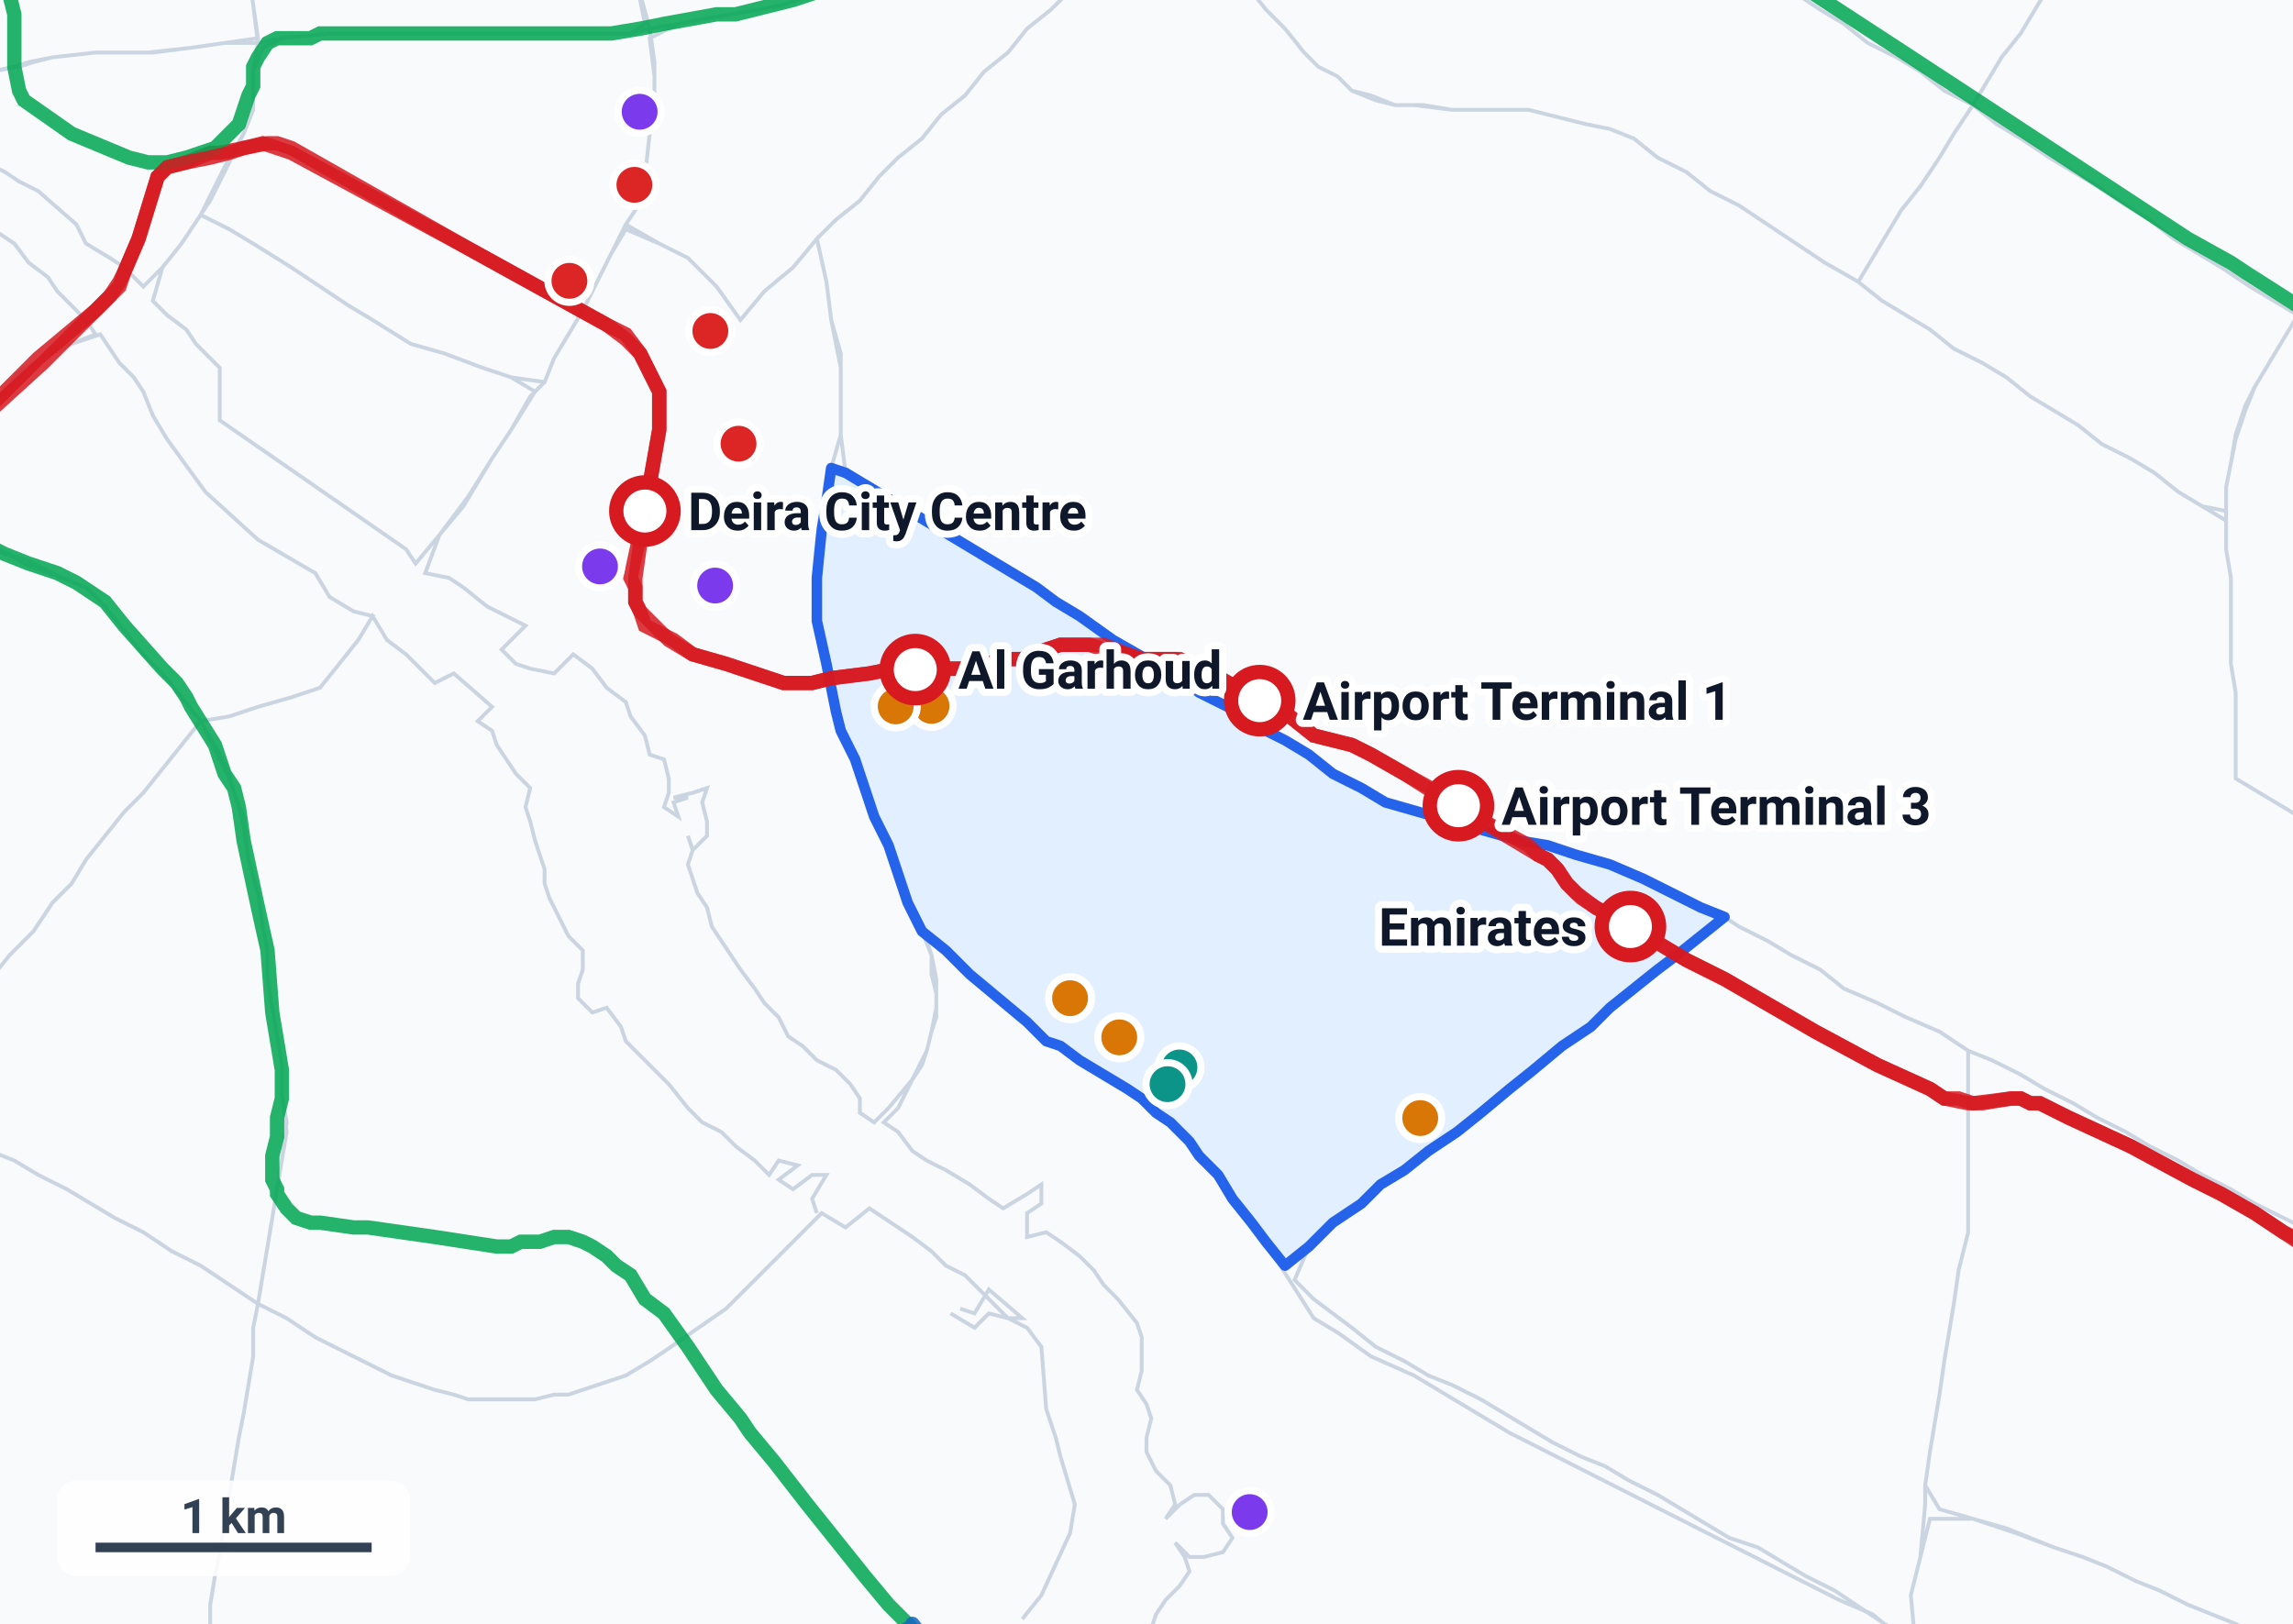
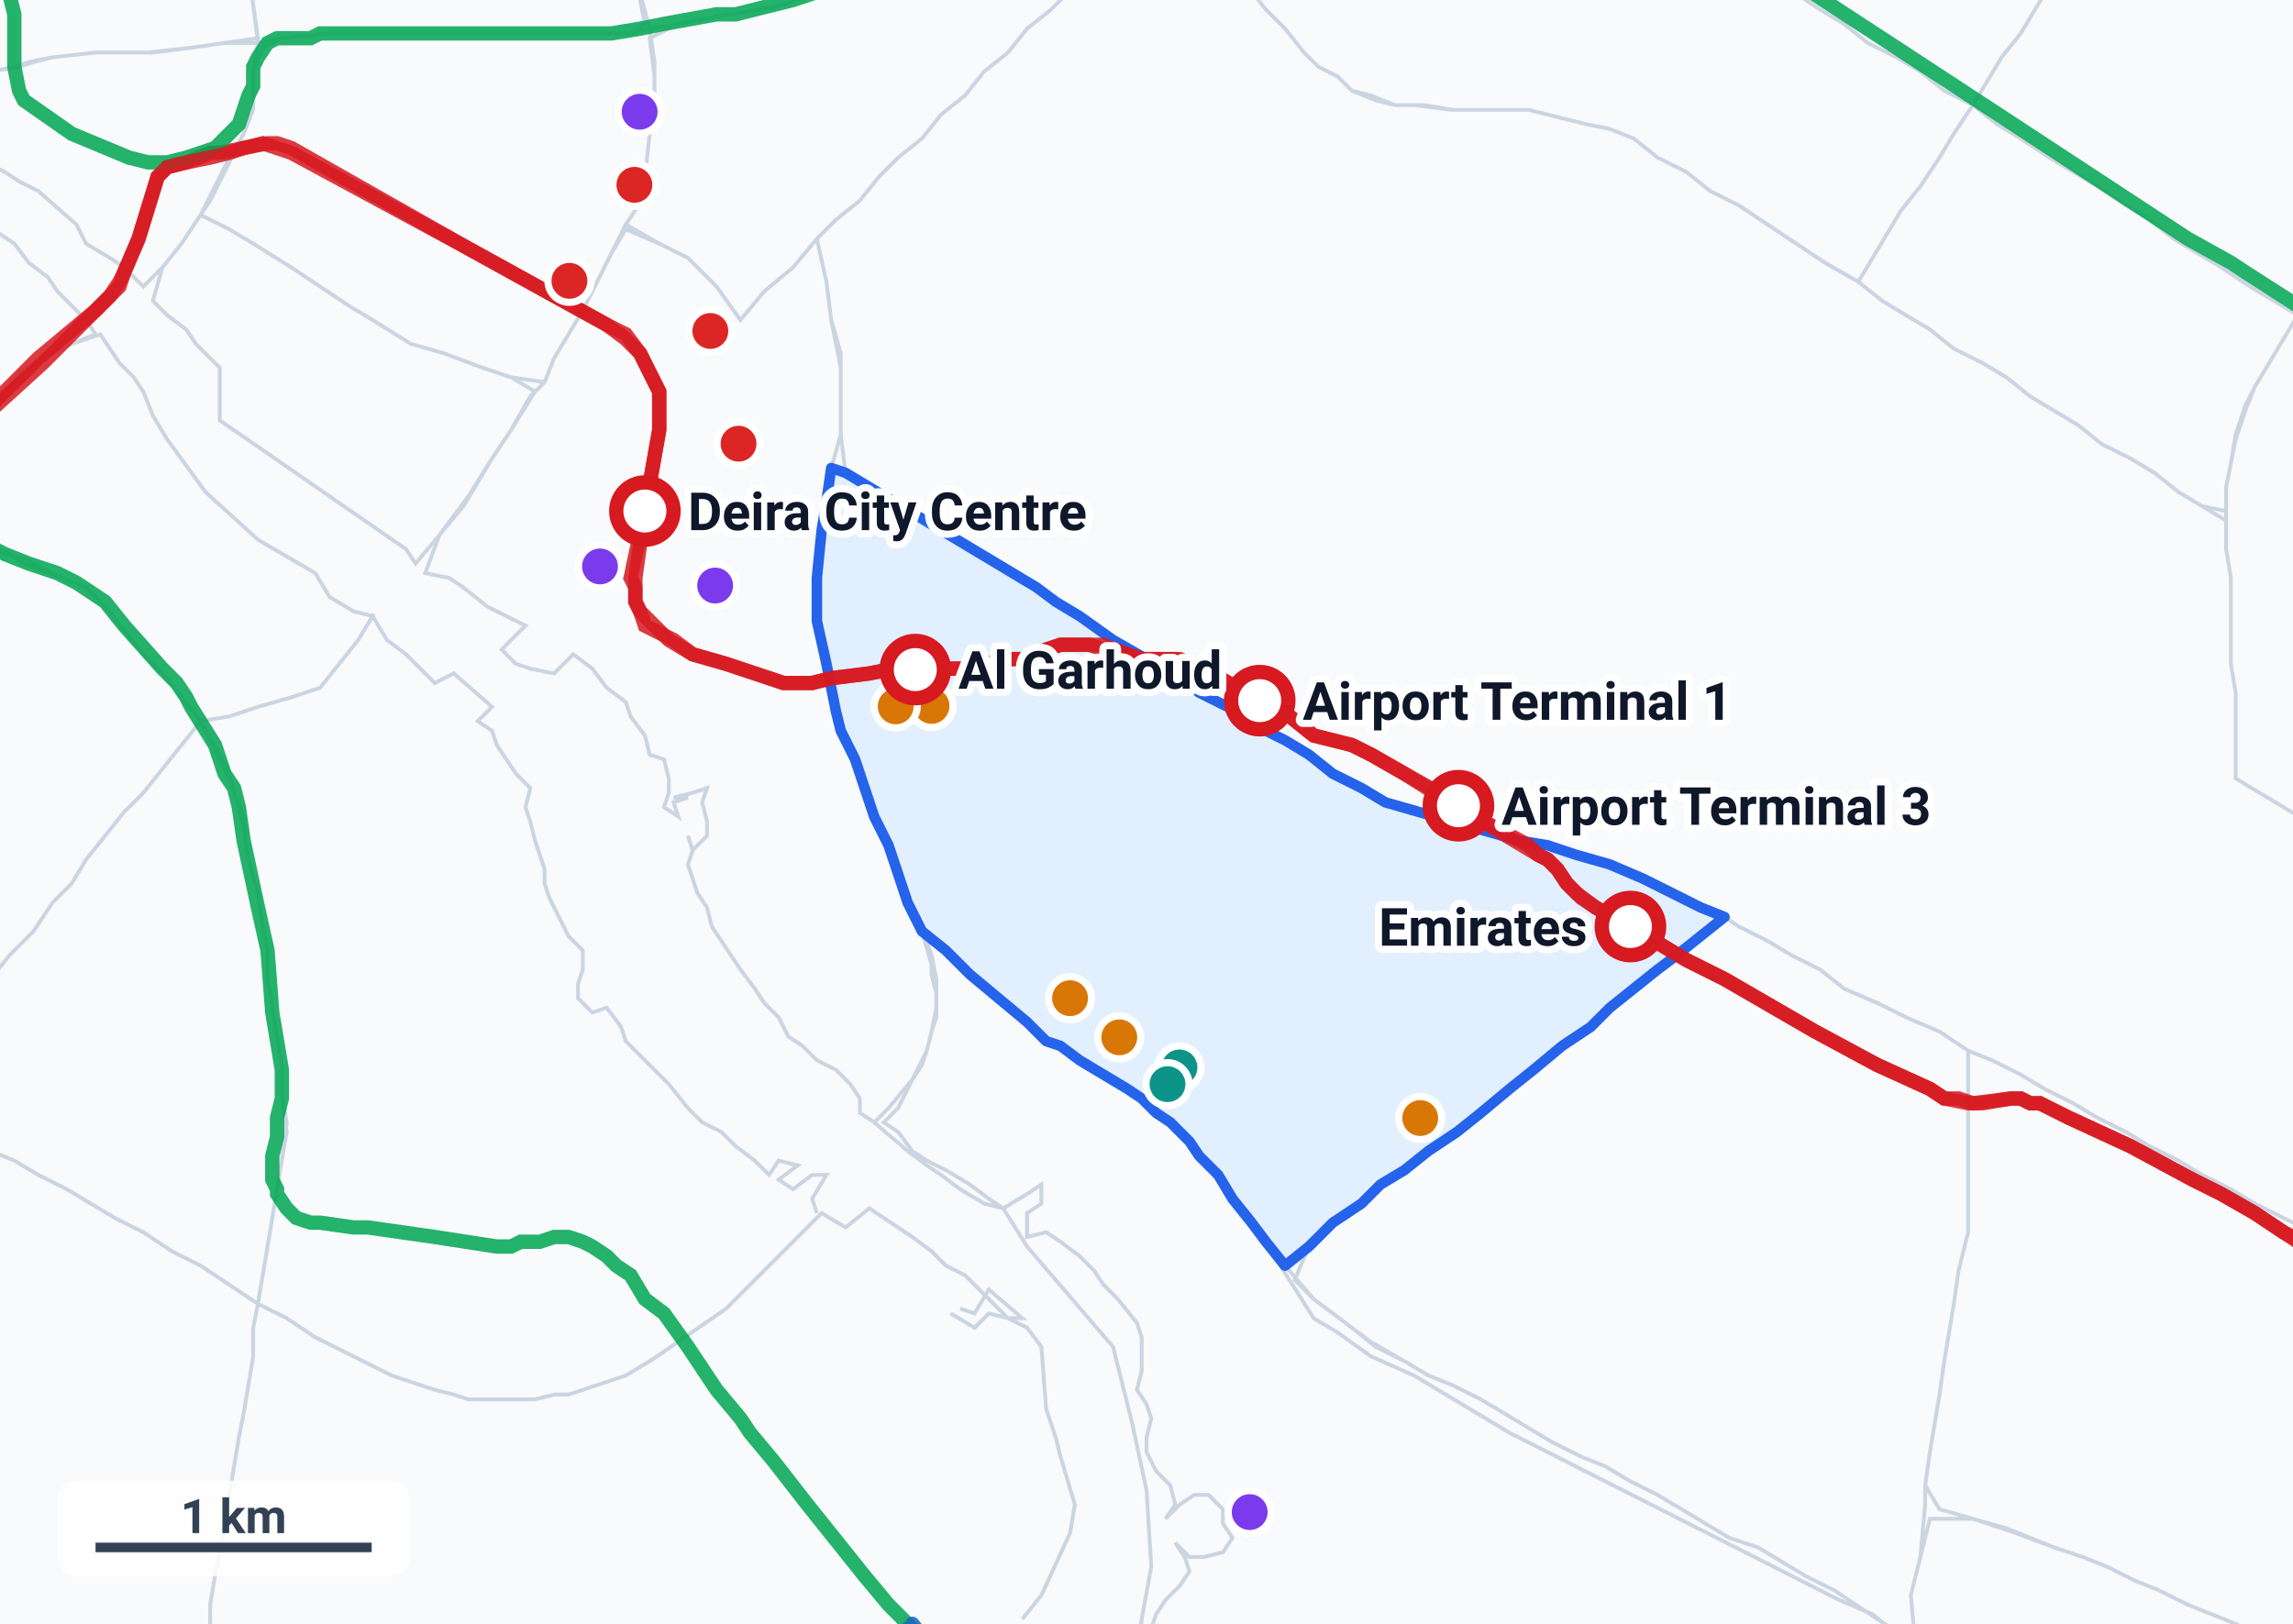
<svg xmlns="http://www.w3.org/2000/svg" viewBox="0 0 480 340" width="480" height="340">
  <style>.l{font:600 11px system-ui,-apple-system,"Segoe UI",Roboto,sans-serif;fill:#0f172a;paint-order:stroke;stroke:#fff;stroke-width:3px;stroke-linejoin:round}.s{font:600 10px system-ui,-apple-system,"Segoe UI",Roboto,sans-serif;fill:#334155}</style>
  <rect width="480" height="340" fill="#f8fafc" />
-   <path d="M406,216 412,220 412,226 412,232 412,239 412,245 412,252 412,258 410,266 409,273 408,279 407,285 406,292 405,298 404,304 403,311 403,315 402,326 400,334 401,345 396,341 390,337 384,333 378,330 373,327 368,324 362,322 357,319 352,316 347,313 341,310 336,307 331,305 325,302 320,299 315,296 310,293 304,290 299,288 294,285 288,282 283,278 279,275 275,272 271,268 274,261 279,256 285,252 289,248 294,245 299,241 305,237 310,233 316,228 321,224 327,219 333,215 337,211 342,207 347,203 351,200 356,196 361,192 364,194 370,197 375,200 381,203 386,207 393,210 399,213 406,216M332,26 337,27 342,29 347,33 353,36 358,40 364,43 370,47 376,51 382,55 389,59 394,63 399,66 404,69 409,73 415,76 420,79 425,83 430,86 435,89 440,93 446,96 451,99 456,103 461,106 466,109 466,115 467,121 467,127 467,133 467,139 468,145 468,151 468,157 468,163 473,166 478,169 483,172 488,175M486,259 478,255 472,252 467,249 461,246 456,243 450,240 445,237 439,234 434,231 428,228 423,225 417,222 412,220 406,216 399,213 393,210 386,207 381,203 375,200 370,197 364,194 361,192 356,190 350,187 344,184 337,181 330,179 324,177 318,176 311,174 304,172 297,170 290,168 285,165 279,162 274,158 269,155 263,152 257,148 251,145 246,141 240,138 233,134 226,129 221,126 217,123 212,120 207,117 202,114 197,111 192,108 187,105 182,102 177,99 176,91 176,85 176,81 176,77 174,67 173,59 171,50 175,46 180,42 184,37 188,33 193,29 197,24 202,20 206,15 211,11 215,6 220,2 225,-3M261,-3 265,2 269,6 273,11 276,14 280,16 283,19 287,20 292,22 296,22 304,23 310,23 316,23 320,23 324,24 328,25 332,26M458,336 463,338 468,340 474,343 479,345M401,345 400,334 402,326 404,318 413,318 420,320 430,324 436,326 441,328 447,331 452,333 458,336M56,261 55,267 54,273 48,269 42,265 36,262 30,258 24,255 19,252 14,249 8,246 3,243 -2,241 -7,238M-6,211 -2,205 2,200 7,195 11,189 15,185 18,180 22,175 26,170 30,166 34,161 38,156 42,151 44,155 46,159 48,163 49,166 51,171 52,180 54,187 55,194 56,199 56,205 57,211 58,217 59,223 59,229 60,235 59,243 58,249 57,255 56,261M131,47 128,53 125,59 122,65 119,70 116,75 114,80 107,79 101,77 93,74 86,72 78,67 73,64 67,60 61,56 53,51 48,48 42,45 47,35 51,28 53,23 53,19 53,15 55,10 59,8 69,7 75,7 81,7 87,7 94,7 100,7 106,7 113,7 119,7 125,7 132,7 136,6 137,13 137,20 136,28 135,37 134,40 133,44 131,47M225,-3 220,2 215,6 211,11 206,15 202,20 197,24 193,29 188,33 184,37 180,42 175,46 171,50 166,56 160,61 155,67 150,60 144,54 138,51 131,47 133,44 134,40 135,37 136,28 137,20 137,16 136,8 142,5 147,4 153,3 159,2 164,1 175,-3 181,-5M-8,16 -2,15 3,14 6,13 11,12 20,11 28,11 31,11 40,10 47,9 54,9 53,15 53,19 53,23 51,28 44,42 38,51 34,56 30,60 26,56 23,54 18,51 16,47 8,40 4,38 1,36 -3,34 -6,32M150,60 155,67 160,61 166,56 171,50 173,59 174,67 176,74 176,79 176,85 176,91 174,98 173,105 172,111 171,121 171,130 173,139 175,149 176,153 179,159 181,165 183,171 186,177 188,183 190,189 193,195 195,200 196,205 196,209 196,213 195,216 194,220 193,223 191,226 186,232 183,235 180,233 180,230 178,227 175,224 171,222 168,219 165,217 163,213 160,210 158,207 155,203 153,200 151,197 149,194 148,190 146,187 145,184 144,181 145,178 144,175 145,178 148,175 148,172 147,168 148,165 145,166 141,167 144,167 141,168 142,171 139,169 140,166 140,163 139,159 136,158 135,154 132,150 131,147 127,144 124,140 120,137 116,141 111,140 108,139 105,136 110,131 106,129 102,127 97,123 94,121 89,120 92,112 97,106 103,96 107,90 111,83 114,80 116,75 119,70 122,65 125,59 128,53 131,48 138,51 144,54 150,60M479,345 474,343 468,340 463,338 458,336 452,333 447,331 441,328 436,326 430,324 422,321 413,318 406,316 403,311 404,304 405,298 406,292 407,285 408,279 409,273 410,266 412,258 412,252 412,245 412,239 412,232 412,226 412,220 417,222 423,225 428,228 434,231 439,234 445,237 450,240 456,243 461,246 467,249 472,252 478,255 486,259M19,252 24,255 30,258 36,262 42,265 48,269 54,273 53,278 53,284 52,290 51,296 50,301 49,307 48,313 47,319 46,325 45,330 44,336 44,342M-7,238 -2,241 3,243 8,246 14,249 19,252M30,137 34,141 38,146 42,151 38,156 34,161 30,166 26,170 22,175 18,180 15,185 11,189 7,195 2,200 -2,205 -6,211M-5,113 1,116 5,117 13,121 18,123 22,127 26,132 30,137M133,-5 135,5 132,7 128,7 119,7 113,7 106,7 100,7 94,7 87,7 81,7 75,7 69,7 59,8 54,9 53,1 52,-6M52,-6 53,1 54,8 47,9 40,10 32,11 28,11 20,11 11,12 7,13 4,14 -2,15 -8,16M172,254 165,261 158,268 152,274 139,283 136,285 131,288 128,289 125,290 122,291 119,292 116,292 112,293 109,293 105,293 102,293 98,293 95,292 91,291 88,290 85,289 82,288 78,286 72,283 66,280 60,276 54,273 55,267 56,261 57,255 58,249 59,243 60,237 59,229 59,223 58,217 57,211 56,205 56,199 55,194 54,187 52,180 51,173 50,169 49,166 48,162 46,158 42,151 48,150 54,148 61,146 67,144 71,139 75,134 78,129 81,134 85,137 88,140 91,143 95,141 103,148 100,151 103,153 104,156 106,159 108,162 111,165 110,169 111,172 112,176 113,179 114,182 114,185 115,188 117,192 119,196 122,199 122,203 121,206 121,209 124,212 127,211 130,215 131,218 134,221 137,224 140,227 144,232 147,235 151,237 154,240 158,243 161,246 163,243 167,244 163,247 166,249 170,246 173,246 170,251 171,254M-10,44 -7,45 -4,47 -0,49 3,51 6,55 10,58 12,61 15,64 18,67 20,70 15,72 11,74 7,76 4,78 1,82 -3,86 -5,89 -9,94M181,-5 175,-3 164,1 159,2 153,3 147,4 142,5 136,6 133,-5M73,64 78,67 86,72 93,74 101,77 107,79 112,82 107,90 103,96 98,104 92,112 87,118 85,115 46,88 46,77 41,72 39,69 35,66 32,63 34,56 38,51 42,45 48,48 53,51 61,56 67,60 73,64M481,66 478,71 475,76 472,81 470,85 468,91 467,97 466,102 466,107 461,106 456,103 451,99 446,96 440,93 435,89 430,86 425,83 420,79 415,76 409,73 404,69 399,66 394,63 389,59 392,54 395,49 398,44 402,39 406,33 409,28 413,22 418,26 423,29 429,33 434,36 439,39 445,43 450,46 455,50 460,53 465,56 471,60 476,63 481,66M429,-3 426,2 423,7 419,12 416,17 413,22 407,19 402,15 397,12 391,9 386,5 381,2 375,-2 371,-4M488,175 483,172 478,169 473,166 468,163 468,157 468,151 468,145 467,139 467,133 467,127 467,121 466,115 466,109 466,102 467,97 468,92 470,86 472,81 475,76 478,71 481,66 487,70M371,-4 375,-2 381,2 386,5 391,9 397,12 402,15 407,19 413,22 409,28 406,33 402,39 398,44 395,49 392,54 389,59 382,55 376,51 370,47 364,43 358,40 353,36 347,33 342,29 337,27 332,26 328,25 324,24 320,23 316,23 310,23 304,23 298,22 292,22 288,21 283,19 280,16 276,14 273,11 269,6 265,2 261,-3M-9,94 -7,91 -4,87 -0,83 3,80 6,77 9,75 15,72 21,70 23,73 25,76 28,79 30,82 32,87 35,92 43,103 54,113 66,120 69,125 74,128 78,129 75,134 71,139 67,144 61,146 54,148 48,150 42,151 38,146 34,141 30,137 26,132 22,127 18,123 13,121 5,118 2,116 -5,113M488,56 484,61 481,66 476,63 471,60 465,56 460,53 455,50 450,46 445,43 439,39 434,36 429,33 423,29 418,26 413,22 416,17 419,12 423,7 426,2 429,-3M44,342 44,336 45,330 46,325 47,319 48,313 49,307 50,301 51,296 52,290 53,284 53,278 54,273 60,276 66,280 72,283 78,286 82,288 85,289 88,290 91,291 95,292 98,293 102,293 105,293 109,293 112,293 116,292 119,292 122,291 125,290 128,289 131,288 136,285 139,283 152,274 158,268 165,261 172,254 177,257 182,253 191,259 195,262 198,265 202,267 205,270 208,273 211,276 215,278 218,282 219,295 220,298 221,301 222,305 225,315 224,321 218,334 214,339M199,275 204,278 207,275 211,276 214,276 207,270 204,275 201,274M402,345 398,343 392,338 385,335 316,300 301,291 296,288 287,284 280,279 275,276 268,265 261,255 258,251 255,247 250,240 245,235 236,228 230,224 226,222 220,218 216,215 193,194 195,200 195,204 196,208 196,211 195,216 194,220 191,226 188,232 185,235 188,237 191,241 194,243 198,245 203,248 207,251 210,253 215,250 218,248 218,252 215,254 215,259 219,258 222,260 226,263 229,266 231,269 234,272 238,277 239,280 239,284 239,287 238,291 240,294 241,297 240,301 240,304 242,308 245,311 246,315 244,318 247,315 250,313 253,313 256,316 256,319 258,322 256,325 252,326 249,326 246,323 248,326 249,329 247,332 244,335 242,338 241,341 241,345" fill="none" stroke="#cbd5e1" stroke-width="0.8" />
+   <path d="M406,216 412,220 412,226 412,232 412,239 412,245 412,252 412,258 410,266 409,273 408,279 407,285 406,292 405,298 404,304 403,311 403,315 402,326 400,334 401,345 396,341 390,337 384,333 378,330 373,327 368,324 362,322 357,319 352,316 347,313 341,310 336,307 331,305 325,302 320,299 315,296 310,293 304,290 299,288 294,285 288,282 283,278 279,275 275,272 271,268 274,261 279,256 285,252 289,248 294,245 299,241 305,237 310,233 316,228 321,224 327,219 333,215 337,211 342,207 347,203 351,200 356,196 361,192 364,194 370,197 375,200 381,203 386,207 393,210 399,213 406,216M332,26 337,27 342,29 347,33 353,36 358,40 364,43 370,47 376,51 382,55 389,59 394,63 399,66 404,69 409,73 415,76 420,79 425,83 430,86 435,89 440,93 446,96 451,99 456,103 461,106 466,109 466,115 467,121 467,127 467,133 467,139 468,145 468,151 468,157 468,163 473,166 478,169 483,172 488,175M486,259 478,255 472,252 467,249 461,246 456,243 450,240 445,237 439,234 434,231 428,228 423,225 417,222 412,220 406,216 399,213 393,210 386,207 381,203 375,200 370,197 364,194 361,192 356,190 350,187 344,184 337,181 330,179 324,177 318,176 311,174 304,172 297,170 290,168 285,165 279,162 274,158 269,155 263,152 257,148 251,145 246,141 240,138 233,134 226,129 221,126 217,123 212,120 207,117 202,114 197,111 192,108 187,105 182,102 177,99 176,91 176,85 176,81 176,77 174,67 173,59 171,50 175,46 180,42 184,37 188,33 193,29 197,24 202,20 206,15 211,11 215,6 220,2 225,-3M261,-3 265,2 269,6 273,11 276,14 280,16 283,19 287,20 292,22 296,22 304,23 310,23 316,23 320,23 324,24 328,25 332,26M458,336 463,338 468,340 474,343 479,345M401,345 400,334 402,326 404,318 413,318 420,320 430,324 436,326 441,328 447,331 452,333 458,336M56,261 55,267 54,273 48,269 42,265 36,262 30,258 24,255 19,252 14,249 8,246 3,243 -2,241 -7,238M-6,211 -2,205 2,200 7,195 11,189 15,185 18,180 22,175 26,170 30,166 34,161 38,156 42,151 44,155 46,159 48,163 49,166 51,171 52,180 54,187 55,194 56,199 56,205 57,211 58,217 59,223 59,229 60,235 59,243 58,249 57,255 56,261M131,47 128,53 125,59 122,65 119,70 116,75 114,80 107,79 101,77 93,74 86,72 78,67 73,64 67,60 61,56 53,51 48,48 42,45 47,35 51,28 53,23 53,19 53,15 55,10 59,8 69,7 75,7 81,7 87,7 94,7 100,7 106,7 113,7 119,7 125,7 132,7 136,6 137,13 137,20 136,28 135,37 134,40 133,44 131,47M225,-3 220,2 215,6 211,11 206,15 202,20 197,24 193,29 188,33 184,37 180,42 175,46 171,50 166,56 160,61 155,67 150,60 144,54 138,51 131,47 133,44 134,40 135,37 136,28 137,20 137,16 136,8 142,5 147,4 153,3 159,2 164,1 175,-3 181,-5M-8,16 -2,15 3,14 6,13 11,12 20,11 28,11 31,11 40,10 47,9 54,9 53,15 53,19 53,23 51,28 44,42 38,51 34,56 30,60 26,56 23,54 18,51 16,47 8,40 4,38 1,36 -3,34 -6,32M150,60 155,67 160,61 166,56 171,50 173,59 174,67 176,74 176,79 176,85 176,91 174,98 173,105 172,111 171,121 171,130 173,139 175,149 176,153 179,159 181,165 183,171 186,177 188,183 190,189 193,195 195,200 196,205 196,209 196,213 195,216 194,220 193,223 191,226 186,232 183,235 180,233 180,230 178,227 175,224 171,222 168,219 165,217 163,213 160,210 158,207 155,203 153,200 151,197 149,194 148,190 146,187 145,184 144,181 145,178 144,175 145,178 148,175 148,172 147,168 148,165 145,166 141,167 144,167 141,168 142,171 139,169 140,166 140,163 139,159 136,158 135,154 132,150 131,147 127,144 124,140 120,137 116,141 111,140 108,139 105,136 110,131 106,129 102,127 97,123 94,121 89,120 92,112 97,106 103,96 107,90 111,83 114,80 116,75 119,70 122,65 125,59 128,53 131,48 138,51 144,54 150,60M479,345 474,343 468,340 463,338 458,336 452,333 447,331 441,328 436,326 430,324 422,321 413,318 406,316 403,311 404,304 405,298 406,292 407,285 408,279 409,273 410,266 412,258 412,252 412,245 412,239 412,232 412,226 412,220 417,222 423,225 428,228 434,231 439,234 445,237 450,240 456,243 461,246 467,249 472,252 478,255 486,259M19,252 24,255 30,258 36,262 42,265 48,269 54,273 53,278 53,284 52,290 51,296 50,301 49,307 48,313 47,319 46,325 45,330 44,336 44,342M-7,238 -2,241 3,243 8,246 14,249 19,252M30,137 34,141 38,146 42,151 38,156 34,161 30,166 26,170 22,175 18,180 15,185 11,189 7,195 2,200 -2,205 -6,211M-5,113 1,116 5,117 13,121 18,123 22,127 26,132 30,137M133,-5 135,5 132,7 128,7 119,7 113,7 106,7 100,7 94,7 87,7 81,7 75,7 69,7 59,8 54,9 53,1 52,-6M52,-6 53,1 54,8 47,9 40,10 32,11 28,11 20,11 11,12 7,13 4,14 -2,15 -8,16M172,254 165,261 158,268 152,274 139,283 136,285 131,288 128,289 125,290 122,291 119,292 116,292 112,293 109,293 105,293 102,293 98,293 95,292 91,291 88,290 85,289 82,288 78,286 72,283 66,280 60,276 54,273 55,267 56,261 57,255 58,249 59,243 60,237 59,229 59,223 58,217 57,211 56,205 56,199 55,194 54,187 52,180 51,173 50,169 49,166 48,162 46,158 42,151 48,150 54,148 61,146 67,144 71,139 75,134 78,129 81,134 85,137 88,140 91,143 95,141 103,148 100,151 103,153 104,156 106,159 108,162 111,165 110,169 111,172 112,176 113,179 114,182 114,185 115,188 117,192 119,196 122,199 122,203 121,206 121,209 124,212 127,211 130,215 131,218 134,221 137,224 140,227 144,232 147,235 151,237 154,240 158,243 161,246 163,243 167,244 163,247 166,249 170,246 173,246 170,251 171,254M-10,44 -7,45 -4,47 -0,49 3,51 6,55 10,58 12,61 15,64 18,67 20,70 15,72 11,74 7,76 4,78 1,82 -3,86 -5,89 -9,94M181,-5 175,-3 164,1 159,2 153,3 147,4 142,5 136,6 133,-5M73,64 78,67 86,72 93,74 101,77 107,79 112,82 107,90 103,96 98,104 92,112 87,118 85,115 46,88 46,77 41,72 39,69 35,66 32,63 34,56 38,51 42,45 48,48 53,51 61,56 67,60 73,64M481,66 478,71 475,76 472,81 470,85 468,91 467,97 466,102 466,107 461,106 456,103 451,99 446,96 440,93 435,89 430,86 425,83 420,79 415,76 409,73 404,69 399,66 394,63 389,59 392,54 395,49 398,44 402,39 406,33 409,28 413,22 418,26 423,29 429,33 434,36 439,39 445,43 450,46 455,50 460,53 465,56 471,60 476,63 481,66M429,-3 426,2 423,7 419,12 416,17 413,22 407,19 402,15 397,12 391,9 386,5 381,2 375,-2 371,-4M488,175 483,172 478,169 473,166 468,163 468,157 468,151 468,145 467,139 467,133 467,127 467,121 466,115 466,109 466,102 467,97 468,92 470,86 472,81 475,76 478,71 481,66 487,70M371,-4 375,-2 381,2 386,5 391,9 397,12 402,15 407,19 413,22 409,28 406,33 402,39 398,44 395,49 392,54 389,59 382,55 376,51 370,47 364,43 358,40 353,36 347,33 342,29 337,27 332,26 328,25 324,24 320,23 316,23 310,23 304,23 298,22 292,22 288,21 283,19 280,16 276,14 273,11 269,6 265,2 261,-3M-9,94 -7,91 -4,87 -0,83 3,80 6,77 9,75 15,72 21,70 23,73 25,76 28,79 30,82 32,87 35,92 43,103 54,113 66,120 69,125 74,128 78,129 75,134 71,139 67,144 61,146 54,148 48,150 42,151 38,146 34,141 30,137 26,132 22,127 18,123 13,121 5,118 2,116 -5,113M488,56 484,61 481,66 476,63 471,60 465,56 460,53 455,50 450,46 445,43 439,39 434,36 429,33 423,29 418,26 413,22 416,17 419,12 423,7 426,2 429,-3M44,342 44,336 45,330 46,325 47,319 48,313 49,307 50,301 51,296 52,290 53,284 53,278 54,273 60,276 66,280 72,283 78,286 82,288 85,289 88,290 91,291 95,292 98,293 102,293 105,293 109,293 112,293 116,292 119,292 122,291 125,290 128,289 131,288 136,285 139,283 152,274 158,268 165,261 172,254 177,257 182,253 191,259 195,262 198,265 202,267 205,270 208,273 211,276 215,278 218,282 219,295 220,298 221,301 222,305 225,315 224,321 218,334 214,339M320,299 325,302 331,305 336,307 341,310 347,313 352,316 357,319 362,322 368,324 373,327 378,330 384,333 390,337 396,341 401,345 398,345M238,347 239,339 241,328 240,312 237,298 233,282 215,261 210,253 206,252 201,249 197,246 194,244 190,241 183,235 186,232 191,226 193,223 194,220 195,216 196,213 196,209 196,205 195,202 193,195 198,199 203,204 209,209 215,214 219,218 222,219 226,222 236,228 239,230 242,233 245,235 249,239 255,246 258,251 262,256 265,260 269,265 275,272 279,275 283,278 287,281 294,285 299,288 304,290 310,293 315,296 320,299M199,275 204,278 207,275 211,276 214,276 207,270 204,275 201,274M402,345 398,343 392,338 385,335 316,300 301,291 296,288 287,284 280,279 275,276 268,265 261,255 258,251 255,247 250,240 245,235 236,228 230,224 226,222 220,218 216,215 193,194 195,200 195,204 196,208 196,211 195,216 194,220 191,226 188,232 185,235 188,237 191,241 194,243 198,245 203,248 207,251 210,253 215,250 218,248 218,252 215,254 215,259 219,258 222,260 226,263 229,266 231,269 234,272 238,277 239,280 239,284 239,287 238,291 240,294 241,297 240,301 240,304 242,308 245,311 246,315 244,318 247,315 250,313 253,313 256,316 256,319 258,322 256,325 252,326 249,326 246,323 248,326 249,329 247,332 244,335 242,338 241,341 241,345" fill="none" stroke="#cbd5e1" stroke-width="0.8" />
  <path d="M361,192 356,196 351,200 347,203 342,207 337,211 333,215 327,219 321,224 316,228 310,233 305,237 299,241 294,245 289,248 285,252 279,256 274,261 269,265 265,260 262,256 258,251 255,246 251,242 249,239 245,235 242,233 239,230 236,228 226,222 222,219 219,218 215,214 209,209 203,204 198,199 193,195 190,189 188,183 186,177 183,171 181,165 179,159 176,153 175,149 173,139 171,130 171,121 172,111 173,105 174,98 177,99 182,102 187,105 192,108 197,111 202,114 207,117 212,120 217,123 221,126 226,129 233,134 240,138 246,141 251,145 257,148 263,152 269,155 274,158 279,162 285,165 290,168 297,170 304,172 311,174 318,176 324,177 330,179 337,181 344,184 350,187 356,190 361,192Z" fill="#dbeafe" fill-opacity="0.75" stroke="#2563eb" stroke-width="2.2" stroke-linejoin="round" />
  <path d="M152,139 158,141 164,143 170,143 174,142 182,141 187,140 192,140 194,140 196,140 201,140 206,139 211,138 214,138 219,136 222,135 225,135 228,135 231,135 236,137 239,138 240,138 247,138 249,139 252,140 264,147 270,150 275,154 283,156 287,158 294,162 303,167 305,169 320,177 322,179 324,180 326,182 328,185 330,187 334,190 341,194 343,195 348,198 353,201 361,205 380,216 393,223 404,228 407,230 410,230 413,231 421,230 423,230 425,231 427,231 429,232 433,234 446,240 459,247 465,250 472,254 478,258 481,260 486,262 489,263 493,264M152,139 145,137 140,134 138,132 136,130 134,128 133,126 133,123 133,121 135,107 138,90 138,86 138,82 136,78 134,74 131,70 127,68 98,52 61,31 58,30 56,30 51,31 46,32 44,32 39,34 35,35 33,37 29,50 26,57 25,59 23,62 20,65 8,75 -2,85 -6,90 -8,93 -12,100 -16,106 -18,109" fill="none" stroke="#d71920" stroke-width="3" stroke-linecap="round" stroke-opacity="0.85" />
  <path d="M495,73 470,57 467,55 458,50 426,29 397,10 374,-5 363,-11M105,7 117,7 128,7 134,6 139,5 150,3 154,3 166,0 181,-5 210,-16M-3,114 -18,105 -23,102M-4,-15 1,-4 2,-1 3,3 3,9 3,14 4,19 5,21 15,28 27,33 31,34 33,34 35,34 39,33 42,32 45,31 47,29 50,26 51,23 52,20 53,18 53,16 53,14 54,12 56,9 58,8 65,8 67,7 73,7 80,7 97,7 105,7M191,341 186,336 181,330 169,315 162,306 157,300 155,297 150,291 144,282 139,275 135,272 132,267 129,265 127,263 124,261 122,260 119,259 116,259 113,260 109,260 107,261 104,261 91,259 77,257 74,257 67,256 65,256 62,255 60,253 58,250 58,249 57,247 57,244 57,242 58,238 58,234 59,230 59,227 59,224 58,218 57,212 56,199 54,190 51,176 50,169 49,165 47,162 45,156 40,148 39,146 37,143 34,140 26,131 22,126 19,124 16,122 12,120 6,118 1,116 -3,114" fill="none" stroke="#00a651" stroke-width="3" stroke-linecap="round" stroke-opacity="0.85" />
  <path d="M152,139 145,137 141,134 137,132 135,131 134,128 133,126 133,123 132,121 135,107 138,90 138,86 138,82 136,78 134,74 131,71 127,68 98,52 61,32 58,31 55,30 51,31 48,32 44,33 39,34 35,35 33,37 29,50 26,57 25,60 23,62 20,65 9,76 -2,86 -5,90 -8,94 -12,100 -16,106 -17,109M493,264 490,263 484,261 482,260 480,259 478,258 472,254 465,250 459,247 446,240 433,234 429,232 427,231 425,231 423,230 421,230 415,231 412,231 407,230 404,228 393,223 380,216 361,205 353,201 348,198 343,195 341,194 334,190 331,188 328,185 326,182 324,180 322,179 307,170 305,169 294,162 287,158 283,156 275,154 270,150 264,147 252,140 249,139 246,138 240,138 239,138 236,137 231,136 228,135 225,135 222,135 219,136 214,138 211,138 206,139 201,140 196,140 192,140 187,140 182,141 174,142 170,143 164,143 158,141 152,139" fill="none" stroke="#d71920" stroke-width="3" stroke-linecap="round" stroke-opacity="0.85" />
  <path d="M190,341 197,349 200,352M200,352 198,349 191,340M482,261 488,264 493,266M493,266 500,269M500,269 504,270M504,270 500,268 493,266 482,260" fill="none" stroke="#1565c0" stroke-width="3" stroke-linecap="round" stroke-opacity="0.85" stroke-dasharray="6 4" />
  <circle cx="195.0" cy="147.8" r="4.5" fill="#d97706" stroke="#fff" stroke-width="1.5" />
  <circle cx="297.3" cy="234.1" r="4.5" fill="#d97706" stroke="#fff" stroke-width="1.5" />
  <circle cx="187.5" cy="147.9" r="4.5" fill="#d97706" stroke="#fff" stroke-width="1.5" />
  <circle cx="234.3" cy="217.2" r="4.5" fill="#d97706" stroke="#fff" stroke-width="1.5" />
  <circle cx="224.0" cy="209.0" r="4.5" fill="#d97706" stroke="#fff" stroke-width="1.5" />
  <circle cx="132.8" cy="38.7" r="4.5" fill="#dc2626" stroke="#fff" stroke-width="1.5" />
  <circle cx="154.6" cy="92.9" r="4.5" fill="#dc2626" stroke="#fff" stroke-width="1.5" />
  <circle cx="148.7" cy="69.3" r="4.5" fill="#dc2626" stroke="#fff" stroke-width="1.5" />
  <circle cx="119.2" cy="58.8" r="4.5" fill="#dc2626" stroke="#fff" stroke-width="1.5" />
  <circle cx="149.7" cy="122.6" r="4.5" fill="#7c3aed" stroke="#fff" stroke-width="1.5" />
  <circle cx="261.6" cy="316.6" r="4.5" fill="#7c3aed" stroke="#fff" stroke-width="1.5" />
  <circle cx="125.6" cy="118.6" r="4.5" fill="#7c3aed" stroke="#fff" stroke-width="1.5" />
  <circle cx="133.9" cy="23.4" r="4.5" fill="#7c3aed" stroke="#fff" stroke-width="1.5" />
  <circle cx="246.9" cy="223.5" r="4.5" fill="#0d9488" stroke="#fff" stroke-width="1.5" />
  <circle cx="244.4" cy="227.0" r="4.5" fill="#0d9488" stroke="#fff" stroke-width="1.5" />
  <circle cx="341.3" cy="194.0" r="6" fill="#fff" stroke="#d71920" stroke-width="3" />
  <circle cx="191.6" cy="140.2" r="6" fill="#fff" stroke="#d71920" stroke-width="3" />
  <circle cx="305.3" cy="168.7" r="6" fill="#fff" stroke="#d71920" stroke-width="3" />
  <circle cx="263.7" cy="146.7" r="6" fill="#fff" stroke="#d71920" stroke-width="3" />
  <circle cx="135.0" cy="107.0" r="6" fill="#fff" stroke="#d71920" stroke-width="3" />
  <text x="332.3" y="198.0" text-anchor="end" class="l">Emirates</text>
  <text x="200.6" y="144.2" text-anchor="start" class="l">Al Garhoud</text>
  <text x="314.3" y="172.7" text-anchor="start" class="l">Airport Terminal 3</text>
  <text x="272.7" y="150.7" text-anchor="start" class="l">Airport Terminal 1</text>
  <text x="144.0" y="111.0" text-anchor="start" class="l">Deira City Centre</text>
  <g>
    <rect x="12" y="310" width="73.8" height="20" rx="4" fill="#fff" fill-opacity="0.85" />
    <path d="M20,324h57.8" stroke="#334155" stroke-width="2" />
    <text x="48.9" y="321" text-anchor="middle" class="s">1 km</text>
  </g>
</svg>
